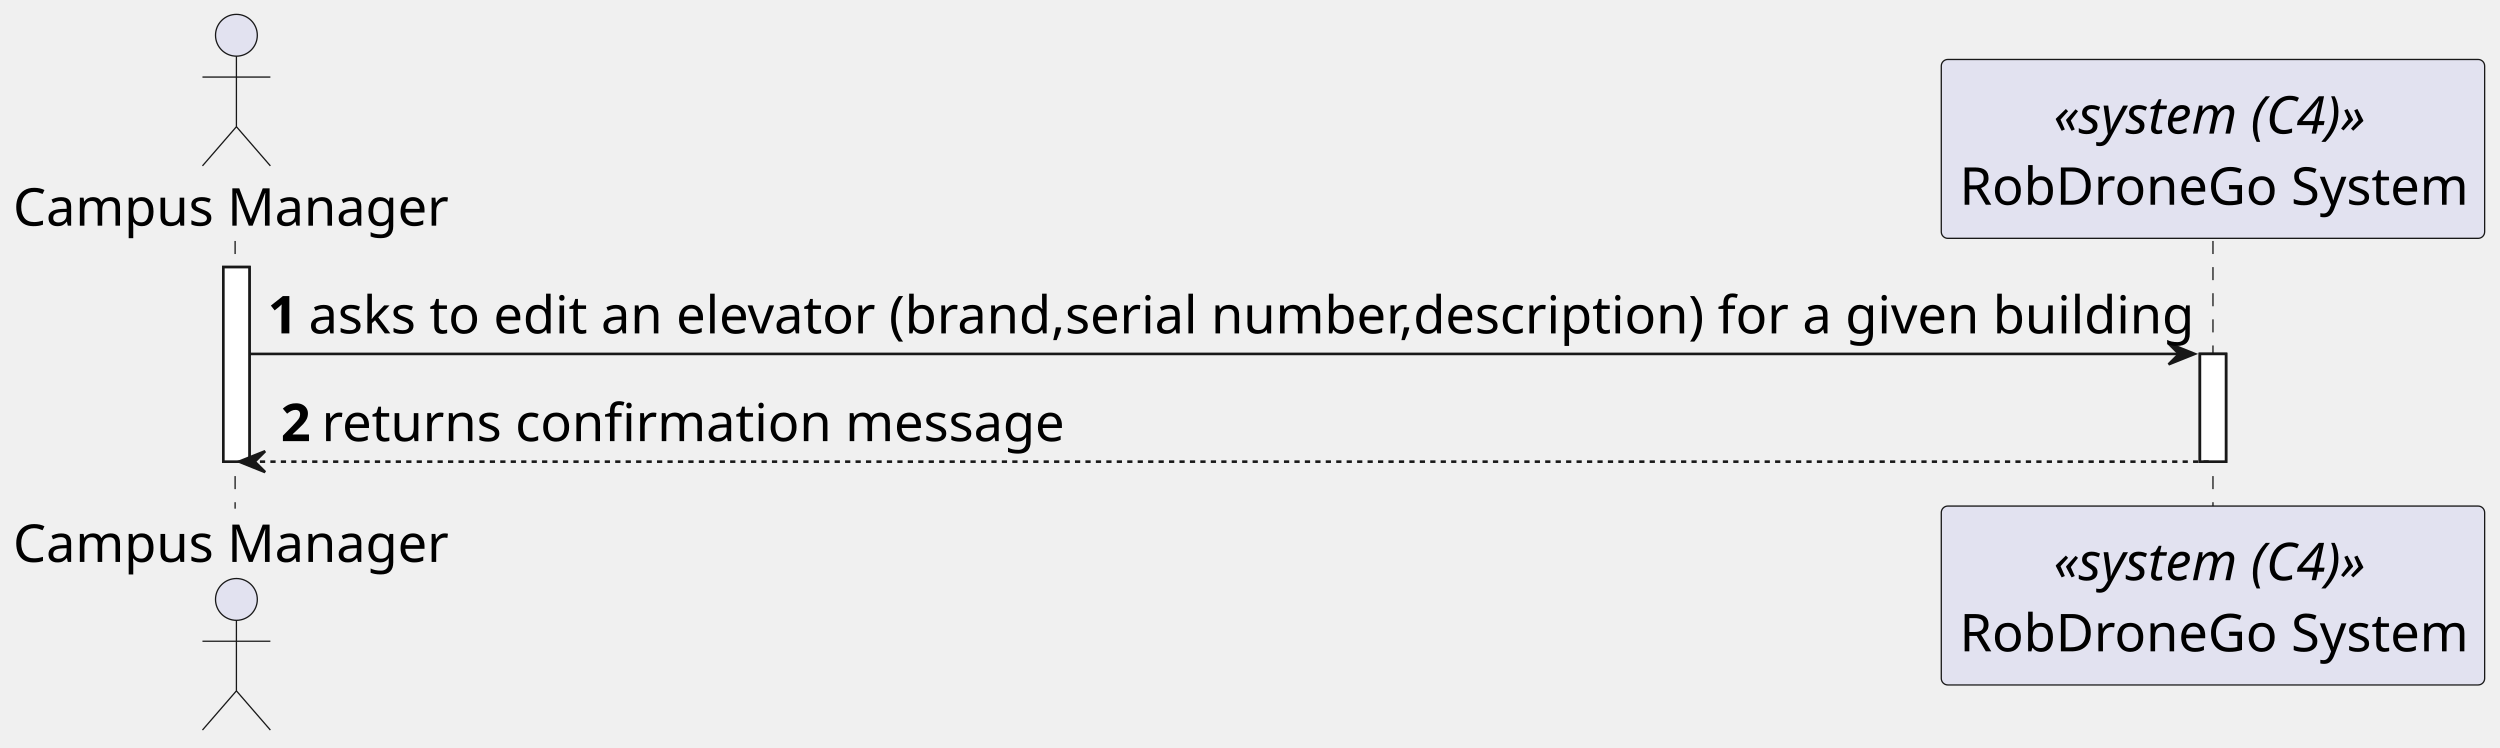
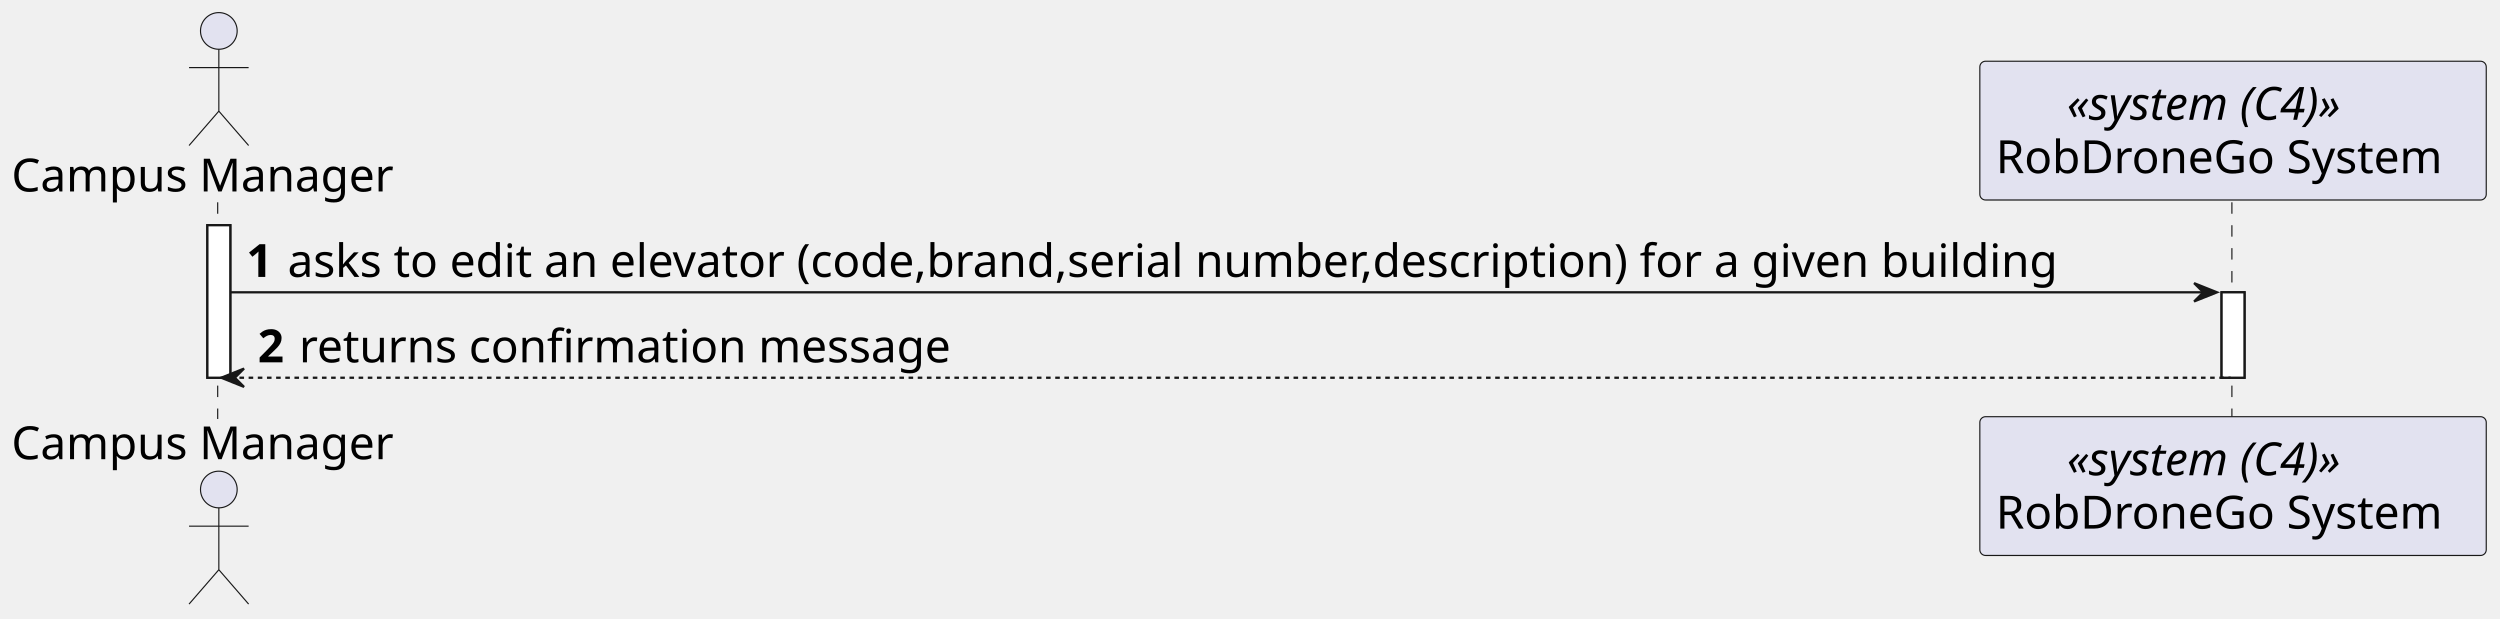
- <svg xmlns="http://www.w3.org/2000/svg" contentStyleType="text/css" height="286px" preserveAspectRatio="none" style="width:957px;height:286px;background:#FFFFFF;" version="1.1" viewBox="0 0 957 286" width="957px" zoomAndPan="magnify">
+ <svg xmlns="http://www.w3.org/2000/svg" contentStyleType="text/css" height="270px" preserveAspectRatio="none" style="width:1091px;height:270px;background:#FFFFFF;" version="1.1" viewBox="0 0 1091 270" width="1091px" zoomAndPan="magnify">
  <defs />
  <g>
-     <rect fill="#FFFFFF" height="74.48" style="stroke:#181818;stroke-width:1.0;" width="10" x="85.5" y="102.24" />
-     <rect fill="#FFFFFF" height="41.24" style="stroke:#181818;stroke-width:1.0;" width="10" x="842.125" y="135.48" />
-     <line style="stroke:#181818;stroke-width:0.5;stroke-dasharray:5.0,5.0;" x1="90" x2="90" y1="92.24" y2="194.72" />
-     <line style="stroke:#181818;stroke-width:0.5;stroke-dasharray:5.0,5.0;" x1="847.125" x2="847.125" y1="92.24" y2="194.72" />
-     <text fill="#000000" font-family="sans-serif" font-size="20" lengthAdjust="spacing" textLength="165" x="5" y="86.38">Campus Manager</text>
-     <ellipse cx="90.5" cy="13.5" fill="#E2E2F0" rx="8" ry="8" style="stroke:#181818;stroke-width:0.5;" />
-     <path d="M90.5,21.5 L90.5,48.5 M77.5,29.5 L103.5,29.5 M90.5,48.5 L77.5,63.5 M90.5,48.5 L103.5,63.5 " fill="none" style="stroke:#181818;stroke-width:0.5;" />
-     <text fill="#000000" font-family="sans-serif" font-size="20" lengthAdjust="spacing" textLength="165" x="5" y="215.1">Campus Manager</text>
-     <ellipse cx="90.5" cy="229.46" fill="#E2E2F0" rx="8" ry="8" style="stroke:#181818;stroke-width:0.5;" />
-     <path d="M90.5,237.46 L90.5,264.46 M77.5,245.46 L103.5,245.46 M90.5,264.46 L77.5,279.46 M90.5,264.46 L103.5,279.46 " fill="none" style="stroke:#181818;stroke-width:0.5;" />
-     <rect fill="#E2E2F0" height="68.48" rx="2.5" ry="2.5" style="stroke:#181818;stroke-width:0.5;" width="208" x="743.125" y="22.76" />
-     <text fill="#000000" font-family="sans-serif" font-size="20" font-style="italic" lengthAdjust="spacing" textLength="122" x="786.125" y="51.14">«system (C4)»</text>
-     <text fill="#000000" font-family="sans-serif" font-size="20" lengthAdjust="spacing" textLength="194" x="750.125" y="78.38">RobDroneGo System</text>
-     <rect fill="#E2E2F0" height="68.48" rx="2.5" ry="2.5" style="stroke:#181818;stroke-width:0.5;" width="208" x="743.125" y="193.72" />
-     <text fill="#000000" font-family="sans-serif" font-size="20" font-style="italic" lengthAdjust="spacing" textLength="122" x="786.125" y="222.1">«system (C4)»</text>
-     <text fill="#000000" font-family="sans-serif" font-size="20" lengthAdjust="spacing" textLength="194" x="750.125" y="249.34">RobDroneGo System</text>
-     <rect fill="#FFFFFF" height="74.48" style="stroke:#181818;stroke-width:1.0;" width="10" x="85.5" y="102.24" />
-     <rect fill="#FFFFFF" height="41.24" style="stroke:#181818;stroke-width:1.0;" width="10" x="842.125" y="135.48" />
-     <polygon fill="#181818" points="830.125,131.48,840.125,135.48,830.125,139.48,834.125,135.48" style="stroke:#181818;stroke-width:1.0;" />
-     <line style="stroke:#181818;stroke-width:1.0;" x1="95.5" x2="836.125" y1="135.48" y2="135.48" />
-     <text fill="#000000" font-family="sans-serif" font-size="20" font-weight="bold" lengthAdjust="spacing" textLength="11.625" x="102.5" y="127.62">1</text>
-     <text fill="#000000" font-family="sans-serif" font-size="20" lengthAdjust="spacing" textLength="712" x="118.125" y="127.62">asks to edit an elevator (brand,serial number,description) for a given building</text>
-     <polygon fill="#181818" points="101.5,172.72,91.5,176.72,101.5,180.72,97.5,176.72" style="stroke:#181818;stroke-width:1.0;" />
-     <line style="stroke:#181818;stroke-width:1.0;stroke-dasharray:2.0,2.0;" x1="95.5" x2="846.125" y1="176.72" y2="176.72" />
-     <text fill="#000000" font-family="sans-serif" font-size="20" font-weight="bold" lengthAdjust="spacing" textLength="11.625" x="107.5" y="168.86">2</text>
-     <text fill="#000000" font-family="sans-serif" font-size="20" lengthAdjust="spacing" textLength="282" x="123.125" y="168.86">returns confirmation message</text>
+     <rect fill="#FFFFFF" height="66.562" style="stroke:#181818;stroke-width:1.0;" width="10" x="90.5" y="98.281" />
+     <rect fill="#FFFFFF" height="37.281" style="stroke:#181818;stroke-width:1.0;" width="10" x="969.5" y="127.562" />
+     <line style="stroke:#181818;stroke-width:0.5;stroke-dasharray:5.0,5.0;" x1="95" x2="95" y1="88.281" y2="182.844" />
+     <line style="stroke:#181818;stroke-width:0.5;stroke-dasharray:5.0,5.0;" x1="974" x2="974" y1="88.281" y2="182.844" />
+     <text fill="#000000" font-family="sans-serif" font-size="20" lengthAdjust="spacing" textLength="175" x="5" y="83.564">Campus Manager</text>
+     <ellipse cx="95.5" cy="13.5" fill="#E2E2F0" rx="8" ry="8" style="stroke:#181818;stroke-width:0.5;" />
+     <path d="M95.5,21.5 L95.5,48.5 M82.5,29.5 L108.5,29.5 M95.5,48.5 L82.5,63.5 M95.5,48.5 L108.5,63.5 " fill="none" style="stroke:#181818;stroke-width:0.5;" />
+     <text fill="#000000" font-family="sans-serif" font-size="20" lengthAdjust="spacing" textLength="175" x="5" y="200.408">Campus Manager</text>
+     <ellipse cx="95.5" cy="213.625" fill="#E2E2F0" rx="8" ry="8" style="stroke:#181818;stroke-width:0.5;" />
+     <path d="M95.5,221.625 L95.5,248.625 M82.5,229.625 L108.5,229.625 M95.5,248.625 L82.5,263.625 M95.5,248.625 L108.5,263.625 " fill="none" style="stroke:#181818;stroke-width:0.5;" />
+     <rect fill="#E2E2F0" height="60.562" rx="2.5" ry="2.5" style="stroke:#181818;stroke-width:0.5;" width="221" x="864" y="26.719" />
+     <text fill="#000000" font-family="sans-serif" font-size="20" font-style="italic" lengthAdjust="spacing" textLength="145" x="902" y="52.283">«system (C4)»</text>
+     <text fill="#000000" font-family="sans-serif" font-size="20" lengthAdjust="spacing" textLength="207" x="871" y="75.564">RobDroneGo System</text>
+     <rect fill="#E2E2F0" height="60.562" rx="2.5" ry="2.5" style="stroke:#181818;stroke-width:0.5;" width="221" x="864" y="181.844" />
+     <text fill="#000000" font-family="sans-serif" font-size="20" font-style="italic" lengthAdjust="spacing" textLength="145" x="902" y="207.408">«system (C4)»</text>
+     <text fill="#000000" font-family="sans-serif" font-size="20" lengthAdjust="spacing" textLength="207" x="871" y="230.69">RobDroneGo System</text>
+     <rect fill="#FFFFFF" height="66.562" style="stroke:#181818;stroke-width:1.0;" width="10" x="90.5" y="98.281" />
+     <rect fill="#FFFFFF" height="37.281" style="stroke:#181818;stroke-width:1.0;" width="10" x="969.5" y="127.562" />
+     <polygon fill="#181818" points="957.5,123.562,967.5,127.562,957.5,131.562,961.5,127.562" style="stroke:#181818;stroke-width:1.0;" />
+     <line style="stroke:#181818;stroke-width:1.0;" x1="100.5" x2="963.5" y1="127.562" y2="127.562" />
+     <text fill="#000000" font-family="sans-serif" font-size="20" font-weight="bold" lengthAdjust="spacing" textLength="14" x="107.5" y="120.846">1</text>
+     <text fill="#000000" font-family="sans-serif" font-size="20" lengthAdjust="spacing" textLength="832" x="125.5" y="120.846">asks to edit an elevator (code,brand,serial number,description) for a given building</text>
+     <polygon fill="#181818" points="106.5,160.844,96.5,164.844,106.5,168.844,102.5,164.844" style="stroke:#181818;stroke-width:1.0;" />
+     <line style="stroke:#181818;stroke-width:1.0;stroke-dasharray:2.0,2.0;" x1="100.5" x2="973.5" y1="164.844" y2="164.844" />
+     <text fill="#000000" font-family="sans-serif" font-size="20" font-weight="bold" lengthAdjust="spacing" textLength="14" x="112.5" y="158.127">2</text>
+     <text fill="#000000" font-family="sans-serif" font-size="20" lengthAdjust="spacing" textLength="301" x="130.5" y="158.127">returns confirmation message</text>
  </g>
</svg>
